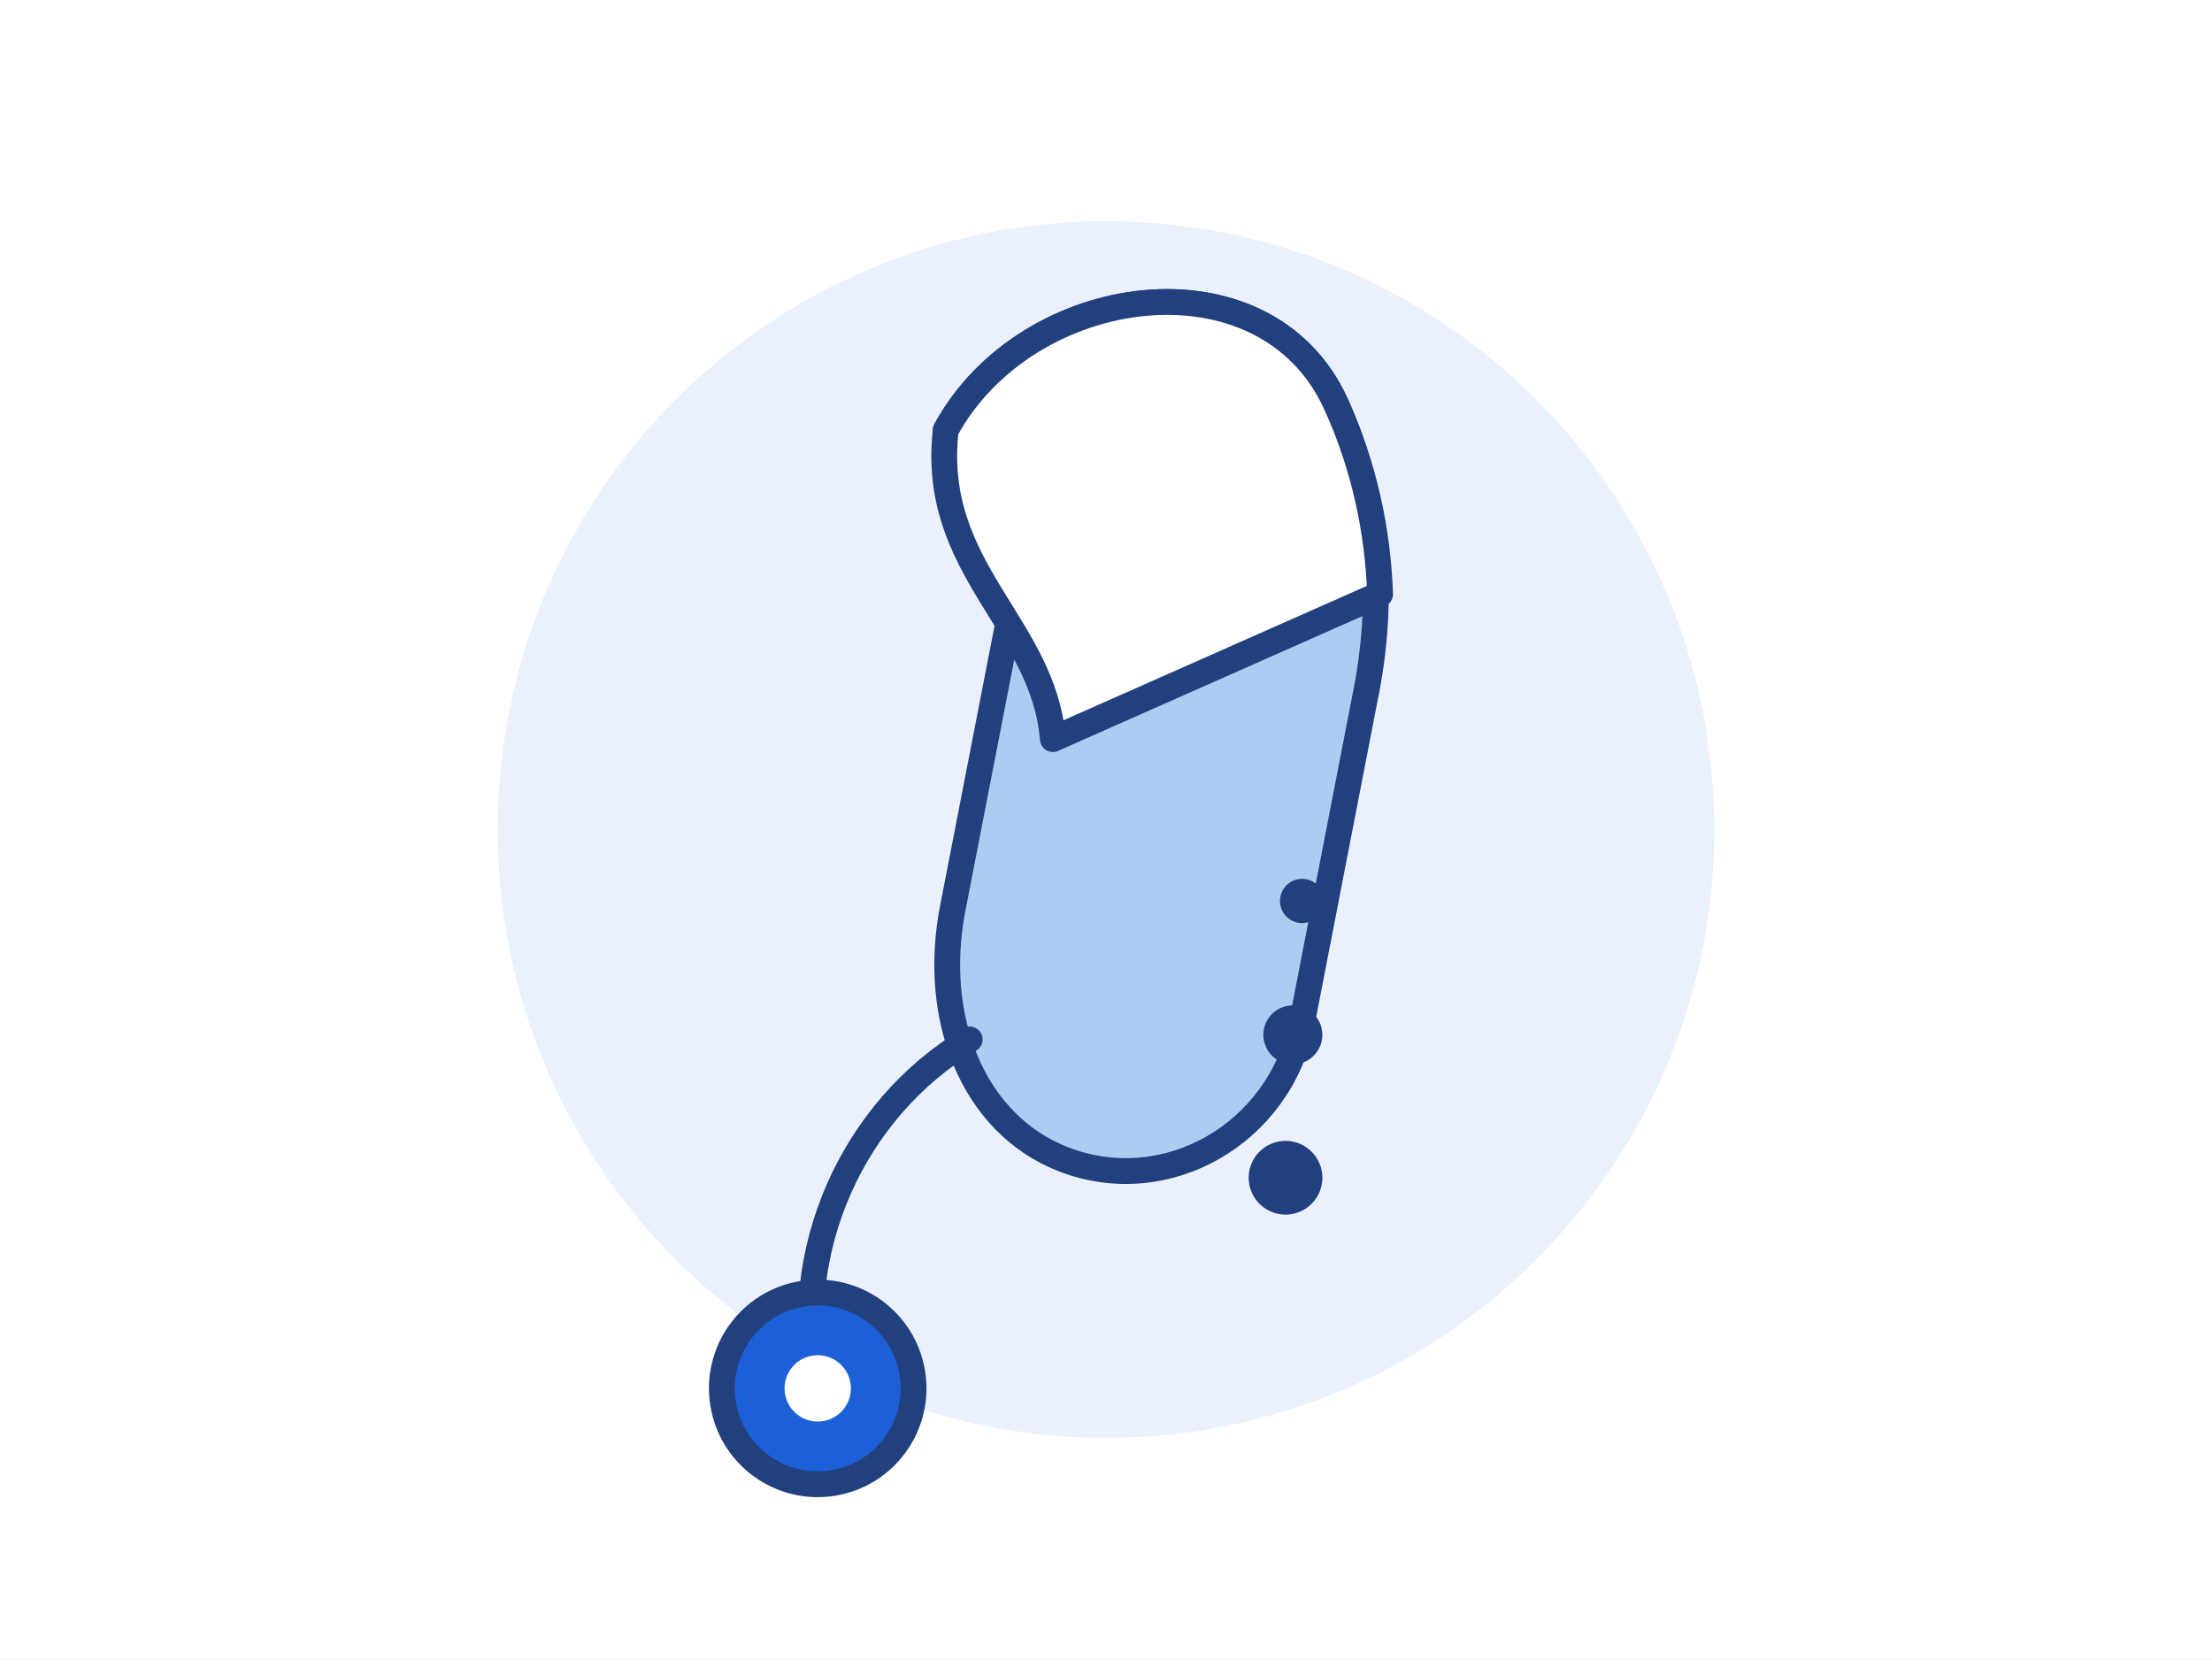
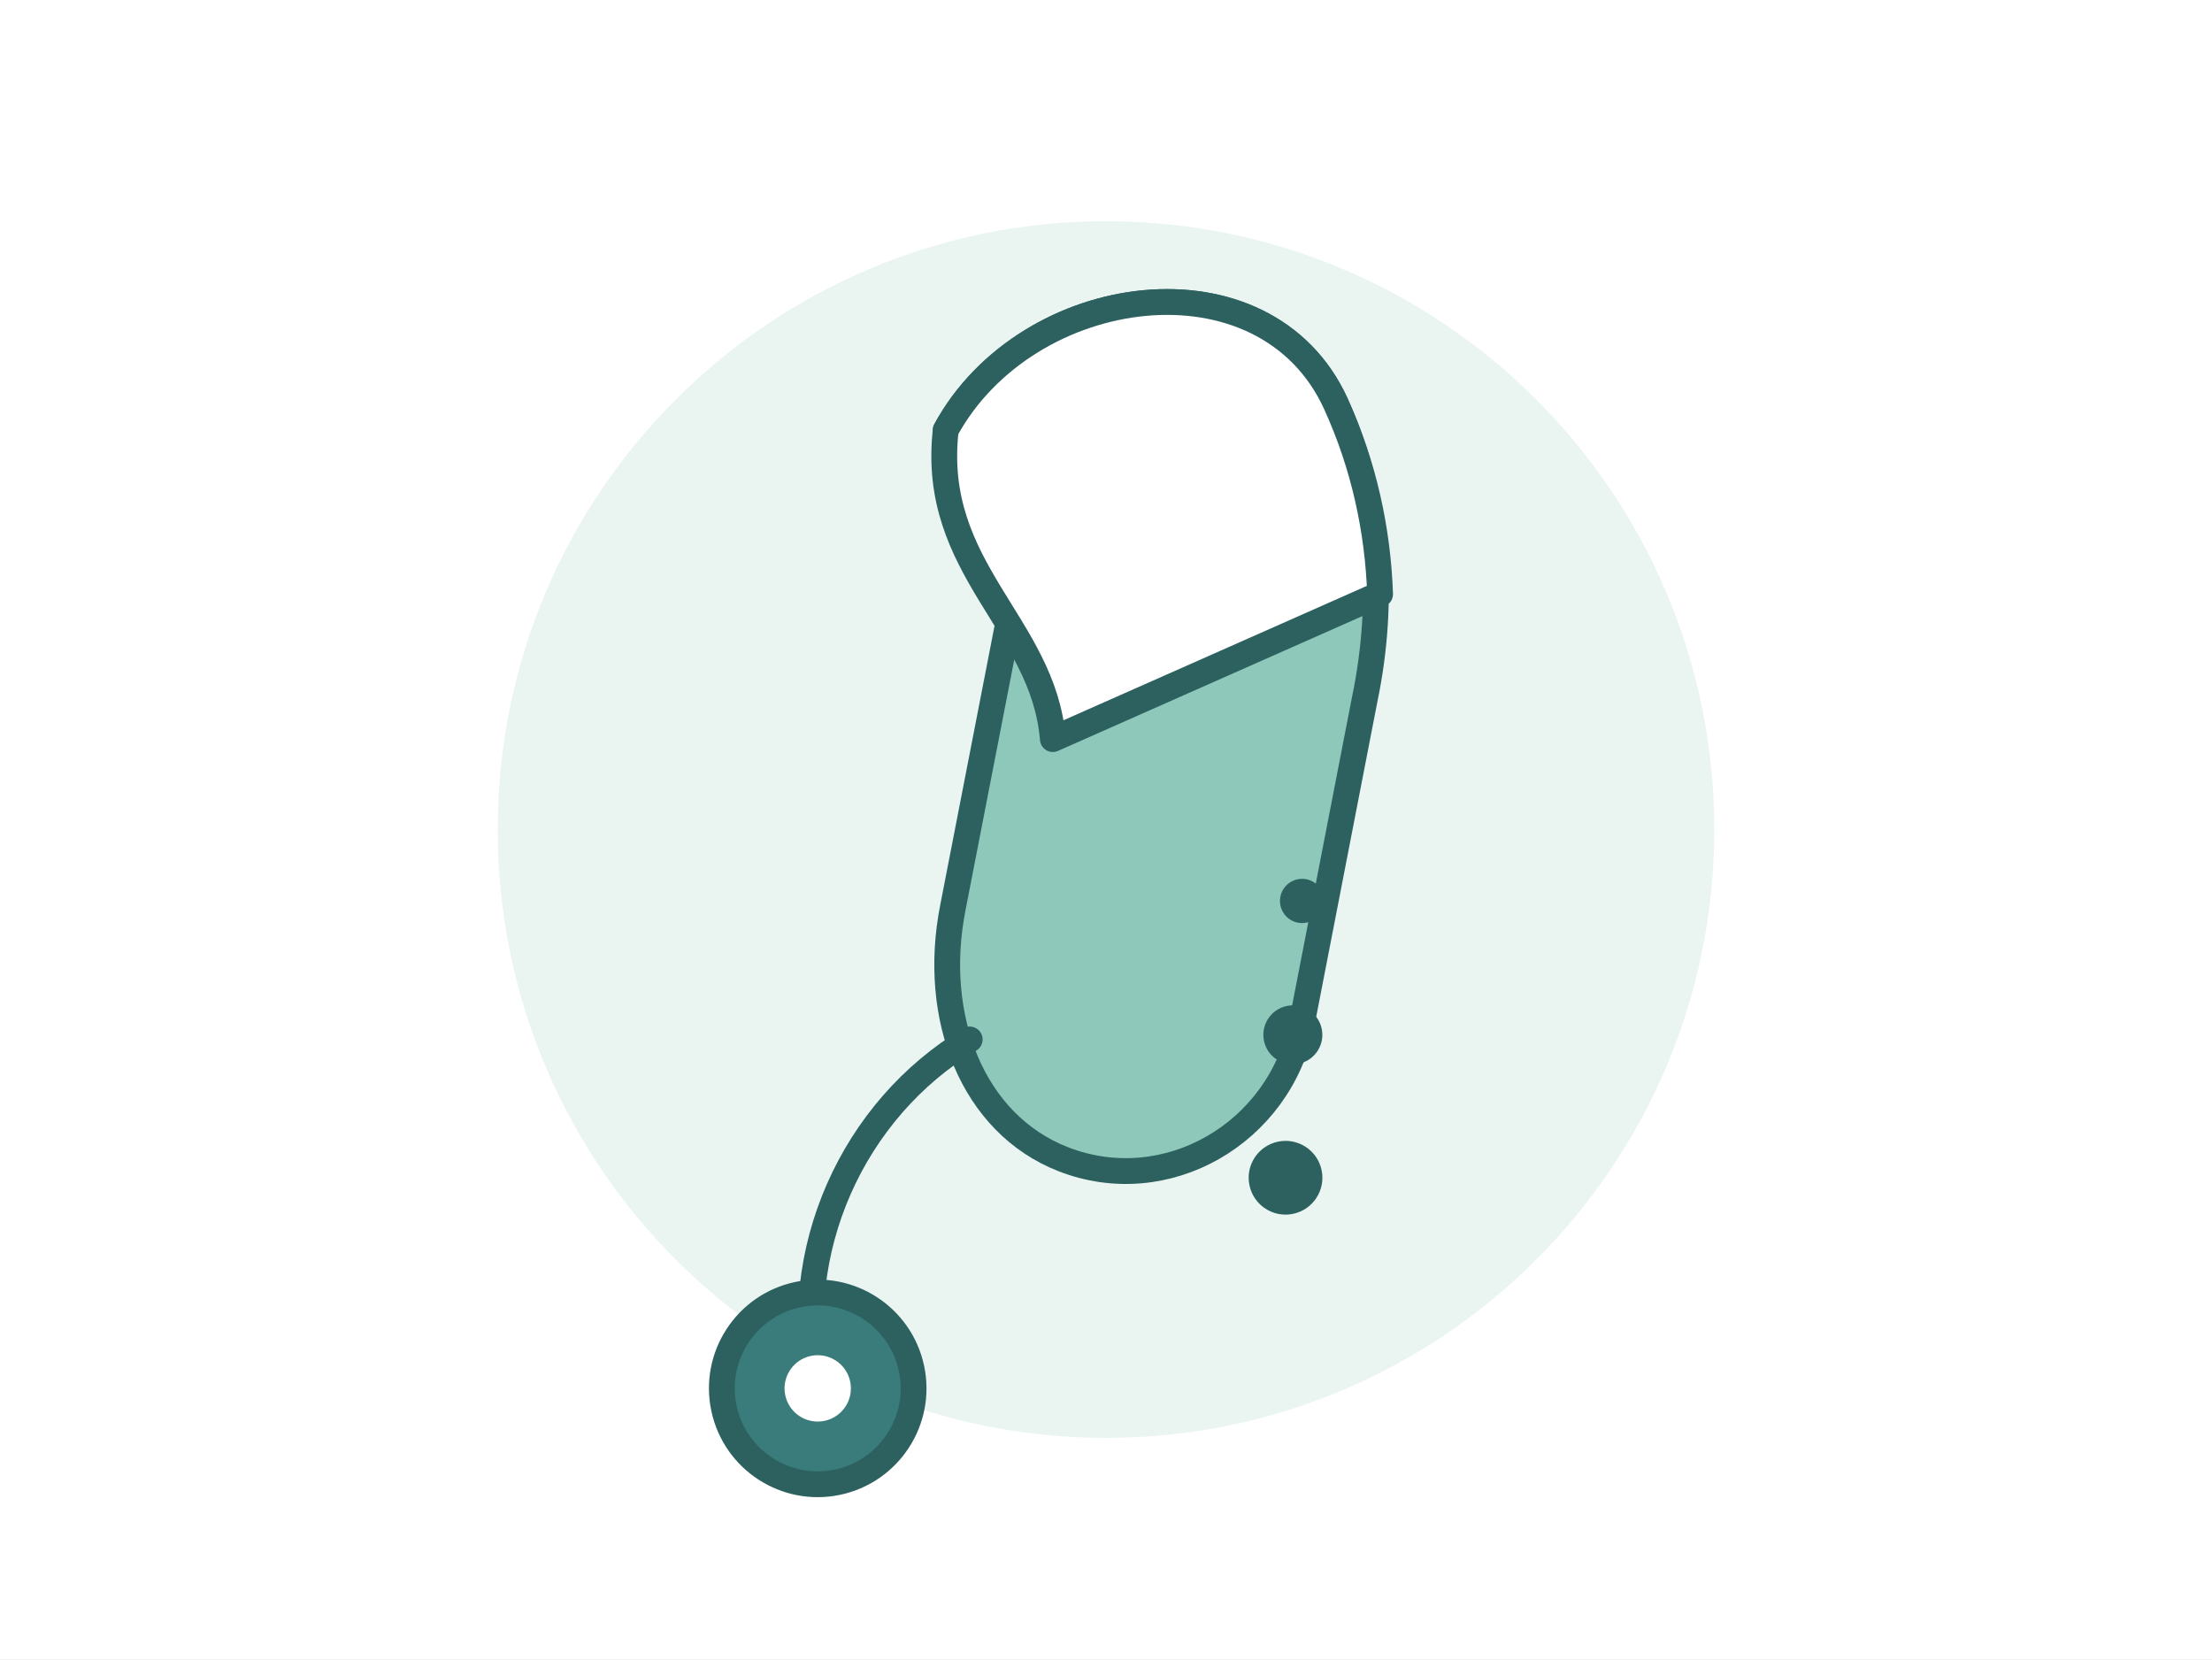
<svg xmlns="http://www.w3.org/2000/svg" viewBox="0 0 1200 900" width="1200" height="900" role="img" aria-label="Слуховой аппарат">
  <rect width="1200" height="900" fill="#ffffff" />
-   <circle cx="600" cy="450" r="330" fill="#eaf1fd" />
+   <circle cx="600" cy="450" r="330" fill="#eaf5f2" />
  <g transform="translate(600 450) rotate(-12)">
-     <path d="M-40 -230c60-70 190-60 210 30 12 55 4 110-18 160l-70 165c-24 56-92 78-142 45-44-29-54-90-30-146l62-146c16-38 14-72-12-108Z" fill="#aecbf2" stroke="#22407e" stroke-width="14" stroke-linejoin="round" />
-     <path d="M-40 -230c60-70 190-60 210 30 8 36 8 72 2 106l-190 40c8-62-46-104-22-176Z" fill="#ffffff" stroke="#22407e" stroke-width="14" stroke-linejoin="round" />
-     <circle cx="96" cy="60" r="12" fill="#22407e" />
-     <circle cx="76" cy="130" r="16" fill="#22407e" />
-     <circle cx="56" cy="205" r="20" fill="#22407e" />
-     <path d="M-96 96c-70 24-120 92-120 168" fill="none" stroke="#22407e" stroke-width="14" stroke-linecap="round" />
-     <circle cx="-216" cy="264" r="52" fill="#1d5fd6" stroke="#22407e" stroke-width="14" />
+     <path d="M-40 -230c60-70 190-60 210 30 12 55 4 110-18 160l-70 165c-24 56-92 78-142 45-44-29-54-90-30-146l62-146c16-38 14-72-12-108Z" fill="#8ec8ba" stroke="#2c6160" stroke-width="14" stroke-linejoin="round" />
+     <path d="M-40 -230c60-70 190-60 210 30 8 36 8 72 2 106l-190 40c8-62-46-104-22-176Z" fill="#ffffff" stroke="#2c6160" stroke-width="14" stroke-linejoin="round" />
+     <circle cx="96" cy="60" r="12" fill="#2c6160" />
+     <circle cx="76" cy="130" r="16" fill="#2c6160" />
+     <circle cx="56" cy="205" r="20" fill="#2c6160" />
+     <path d="M-96 96c-70 24-120 92-120 168" fill="none" stroke="#2c6160" stroke-width="14" stroke-linecap="round" />
+     <circle cx="-216" cy="264" r="52" fill="#397c7b" stroke="#2c6160" stroke-width="14" />
    <circle cx="-216" cy="264" r="18" fill="#ffffff" />
  </g>
</svg>
